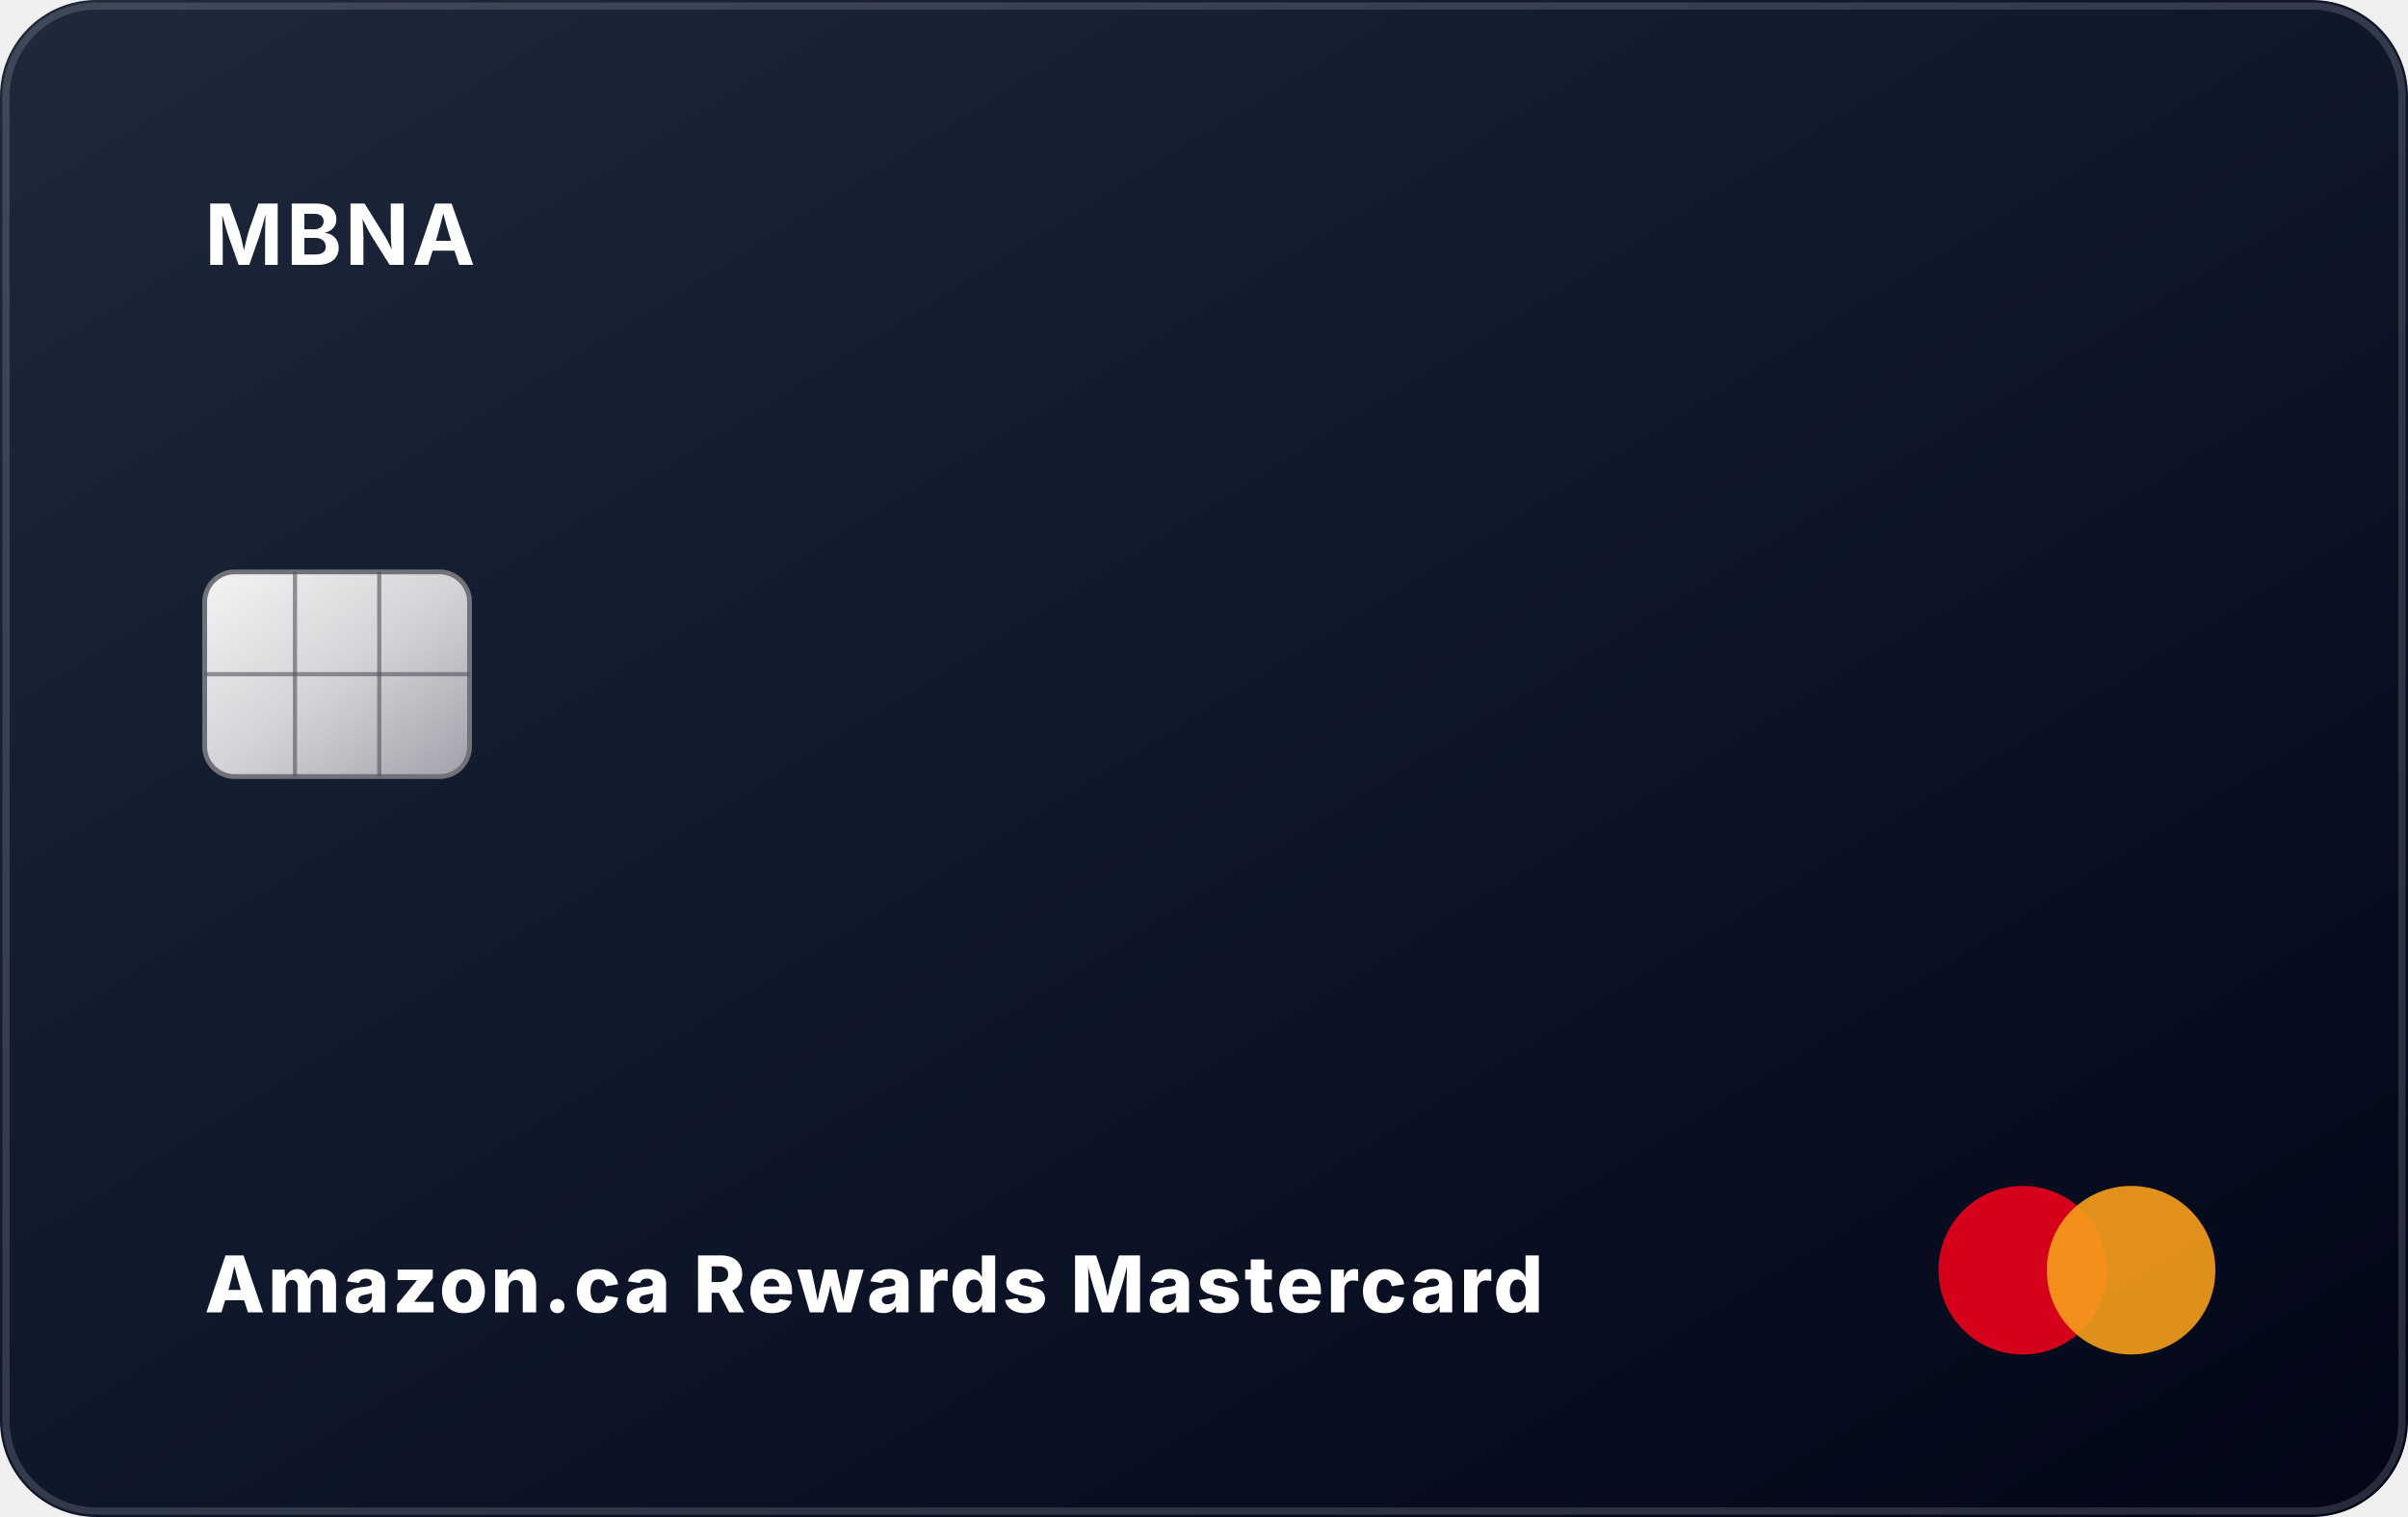
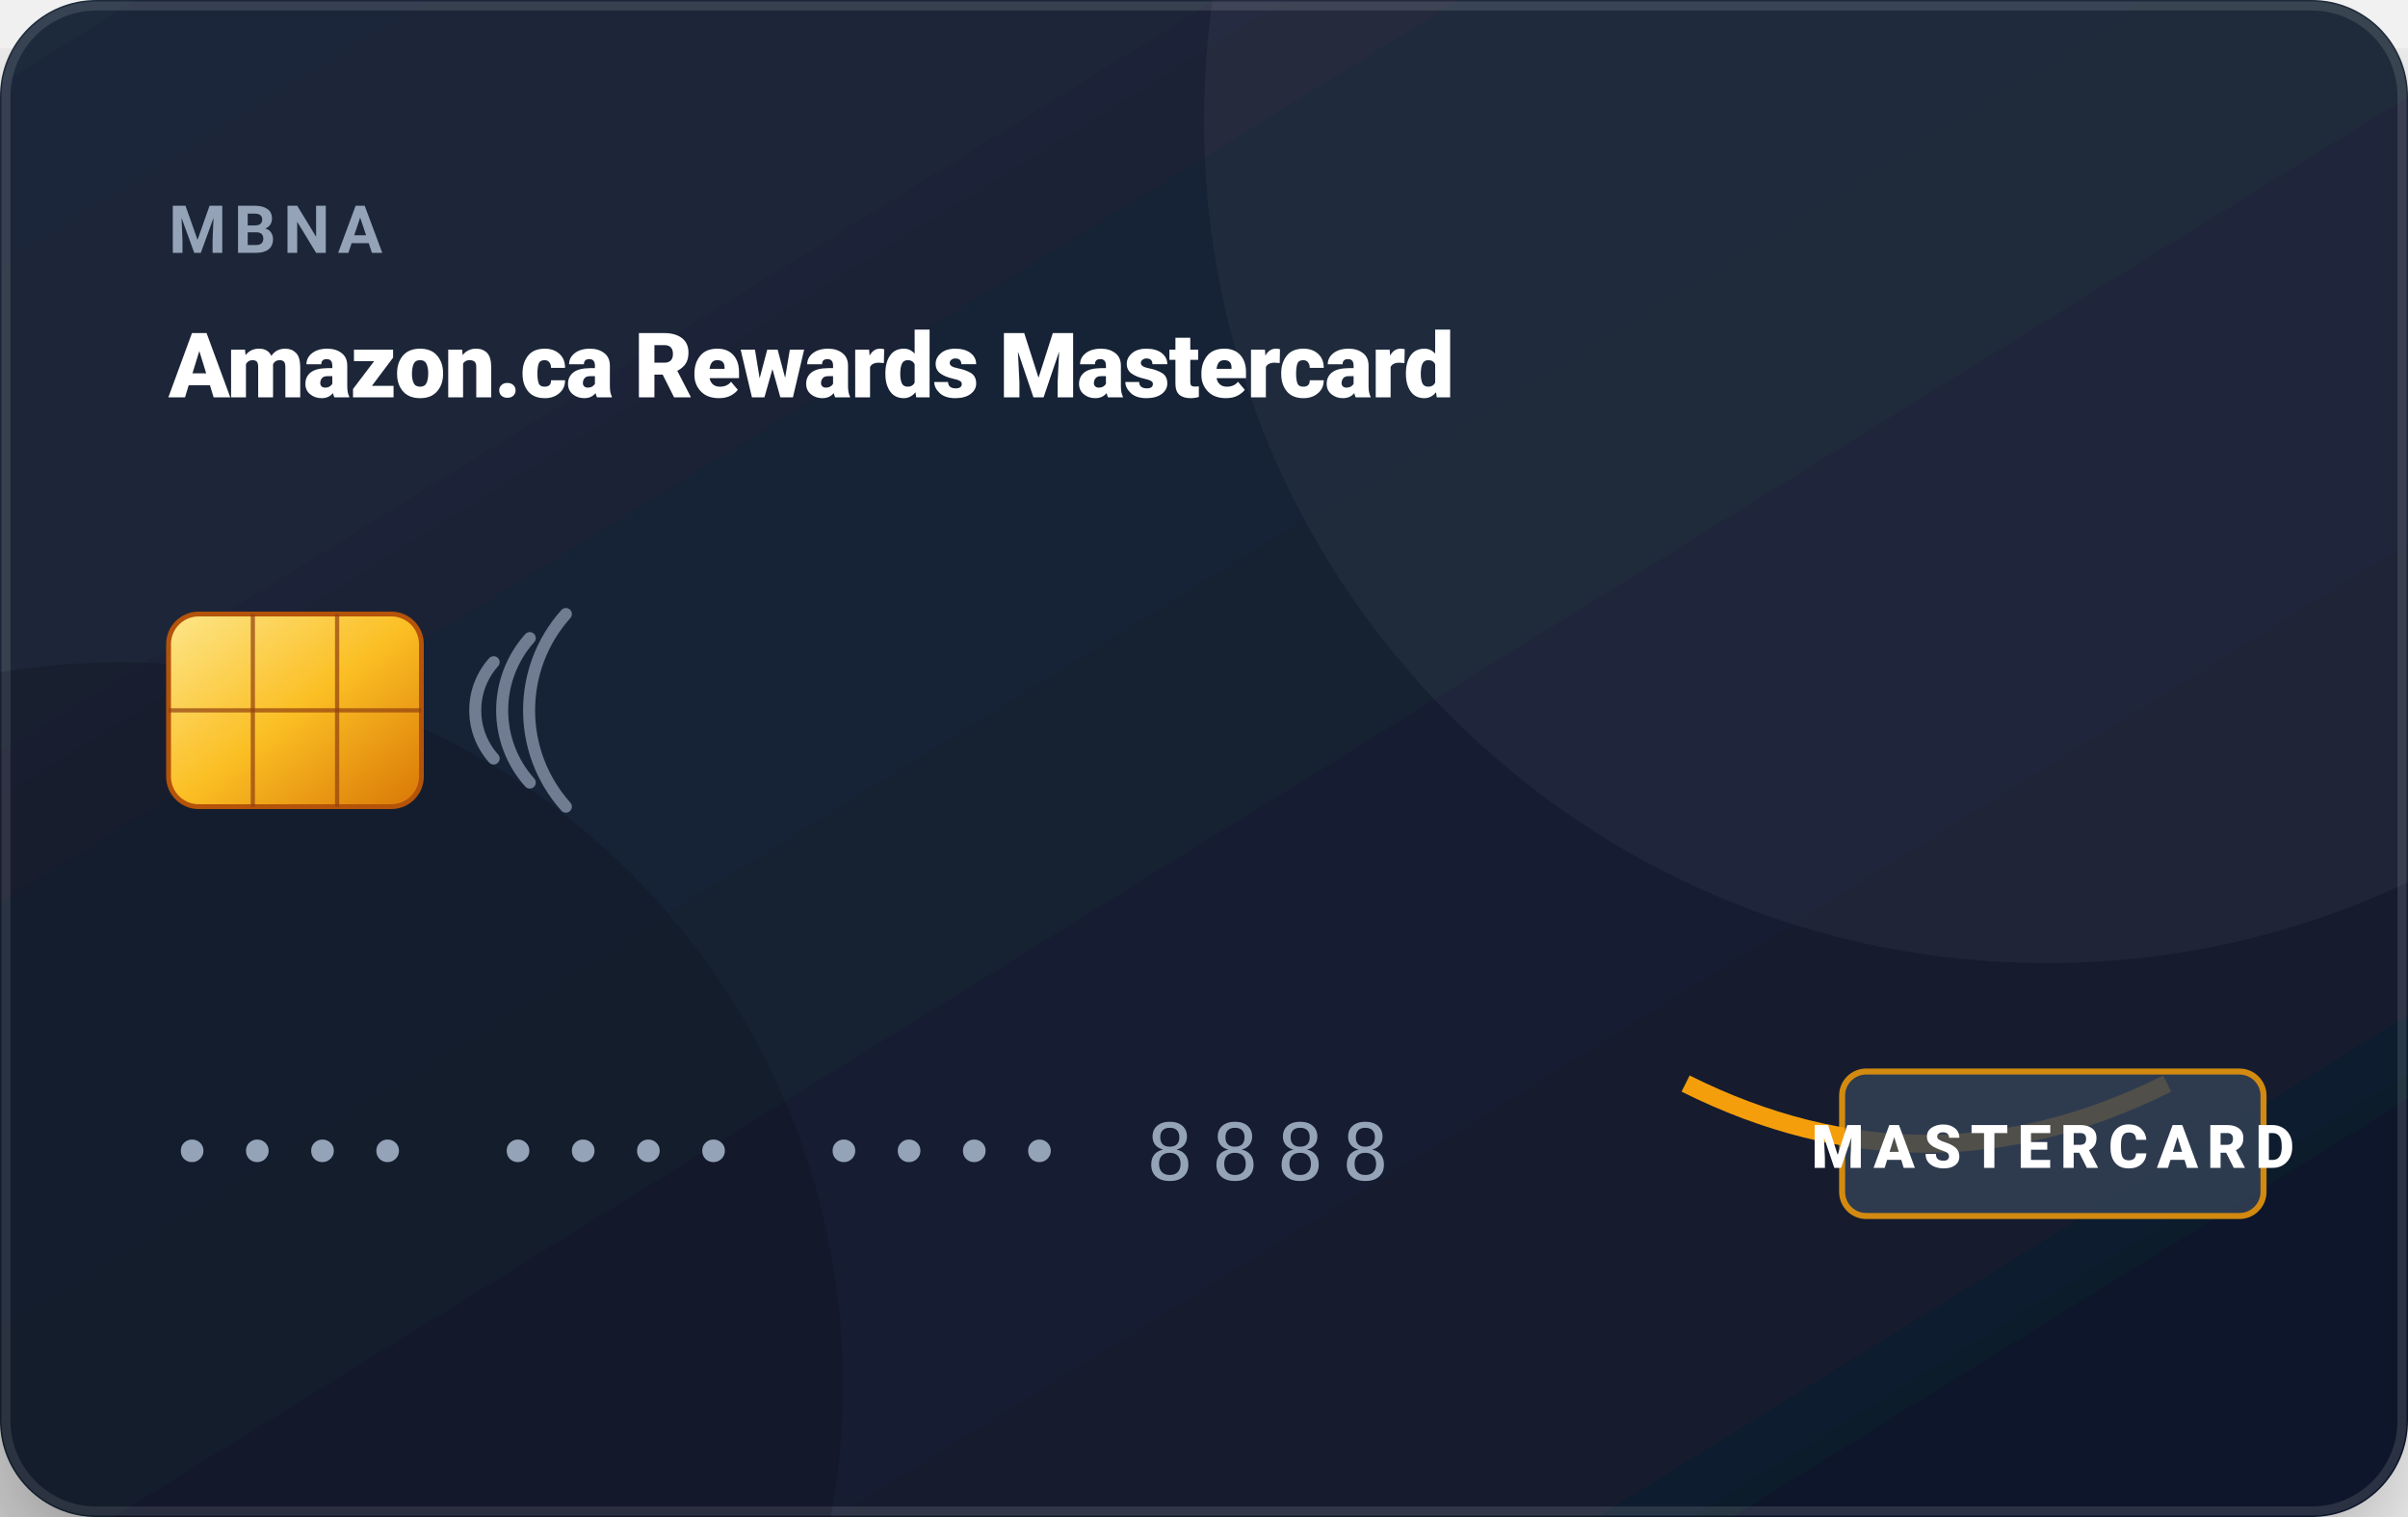
<svg xmlns="http://www.w3.org/2000/svg" viewBox="0 0 400 252" width="400" height="252">
  <defs>
-     <linearGradient id="bg-amazon-ca-rewards-mastercard" x1="0%" y1="0%" x2="100%" y2="100%">
+     <linearGradient id="cardBg-amazon-ca-rewards-mastercard" x1="0%" y1="0%" x2="100%" y2="100%">
      <stop offset="0%" stop-color="#1e293b" />
-       <stop offset="50%" stop-color="#0f172a" />
-       <stop offset="100%" stop-color="#020617" />
+       <stop offset="100%" stop-color="#0f172a" />
    </linearGradient>
-     <linearGradient id="chipSilver" x1="0%" y1="0%" x2="100%" y2="100%">
-       <stop offset="0%" stop-color="#f4f4f5" />
-       <stop offset="50%" stop-color="#d4d4d8" />
-       <stop offset="100%" stop-color="#a1a1aa" />
+     <linearGradient id="chipGrad" x1="0%" y1="0%" x2="100%" y2="100%">
+       <stop offset="0%" stop-color="#fde68a" />
+       <stop offset="50%" stop-color="#fbbf24" />
+       <stop offset="100%" stop-color="#d97706" />
    </linearGradient>
+     <filter id="shadow" x="-5%" y="-5%" width="110%" height="110%">
+       <feDropShadow dx="0" dy="8" stdDeviation="12" flood-color="#000000" flood-opacity="0.35" />
+     </filter>
  </defs>
-   <rect width="400" height="252" rx="16" fill="url(#bg-amazon-ca-rewards-mastercard)" />
-   <rect width="398" height="250" x="1" y="1" rx="15" fill="none" stroke="rgba(255,255,255,0.15)" stroke-width="1.2" />
-   <text x="34" y="44" font-family="-apple-system, sans-serif" font-size="14" font-weight="700" fill="#ffffff" letter-spacing="0.5">MBNA</text>
-   <text x="34" y="218" font-family="-apple-system, sans-serif" font-size="13" font-weight="800" fill="#ffffff" letter-spacing="0.5">Amazon.ca Rewards Mastercard</text>
-   <g transform="translate(34, 95)">
-     <rect width="44" height="34" rx="5" fill="url(#chipSilver)" stroke="#71717a" stroke-width="0.8" />
-     <line x1="15" y1="0" x2="15" y2="34" stroke="#52525b" stroke-width="0.7" opacity="0.6" />
-     <line x1="29" y1="0" x2="29" y2="34" stroke="#52525b" stroke-width="0.7" opacity="0.6" />
-     <line x1="0" y1="17" x2="44" y2="17" stroke="#52525b" stroke-width="0.7" opacity="0.6" />
+   <rect width="400" height="252" rx="16" fill="url(#cardBg-amazon-ca-rewards-mastercard)" filter="url(#shadow)" />
+   <rect width="398" height="250" x="1" y="1" rx="15" fill="none" stroke="rgba(255,255,255,0.12)" stroke-width="1.5" />
+   <circle cx="340" cy="20" r="140" fill="white" opacity="0.04" />
+   <circle cx="20" cy="230" r="120" fill="black" opacity="0.15" />
+   <path d="M 280 180 Q 320 200 360 180" fill="none" stroke="#f59e0b" stroke-width="3" />
+   <text x="28" y="42" font-family="-apple-system, BlinkMacSystemFont, 'Segoe UI', Roboto, sans-serif" font-size="11" font-weight="700" letter-spacing="1.2" fill="#94a3b8" text-transform="uppercase">
+     MBNA
+   </text>
+   <text x="28" y="66" font-family="-apple-system, BlinkMacSystemFont, 'Segoe UI', Roboto, sans-serif" font-size="15" font-weight="800" letter-spacing="-0.2" fill="#ffffff">
+     Amazon.ca Rewards Mastercard
+   </text>
+   <g transform="translate(28, 102)">
+     <rect width="42" height="32" rx="5" fill="url(#chipGrad)" stroke="#b45309" stroke-width="0.8" />
+     <line x1="14" y1="0" x2="14" y2="32" stroke="#92400e" stroke-width="0.7" opacity="0.7" />
+     <line x1="28" y1="0" x2="28" y2="32" stroke="#92400e" stroke-width="0.7" opacity="0.7" />
+     <line x1="0" y1="16" x2="42" y2="16" stroke="#92400e" stroke-width="0.7" opacity="0.7" />
  </g>
-   <g transform="translate(320, 195)">
-     <circle cx="16" cy="16" r="14" fill="#eb001b" opacity="0.9" />
-     <circle cx="34" cy="16" r="14" fill="#f79e1b" opacity="0.9" />
+   <g transform="translate(82, 110)" stroke="#94a3b8" stroke-width="2" fill="none" stroke-linecap="round" opacity="0.7">
+     <path d="M 0 16 A 12 12 0 0 1 0 0" />
+     <path d="M 6 20 A 18 18 0 0 1 6 -4" />
+     <path d="M 12 24 A 24 24 0 0 1 12 -8" />
+   </g>
+   <text x="28" y="196" font-family="'SF Mono', Menlo, Monaco, Consolas, monospace" font-size="13" letter-spacing="3" fill="#94a3b8">
+     •••• •••• •••• 8888
+   </text>
+   <g transform="translate(310, 192)">
+     <rect x="-4" y="-14" width="70" height="24" rx="4" fill="#334155" stroke="#f59e0b" stroke-width="1" opacity="0.85" />
+     <text x="31" y="2" font-family="-apple-system, BlinkMacSystemFont, 'Segoe UI', Roboto, sans-serif" font-size="10" font-weight="900" letter-spacing="1.5" fill="#ffffff" text-anchor="middle">
+       MASTERCARD
+     </text>
  </g>
</svg>
